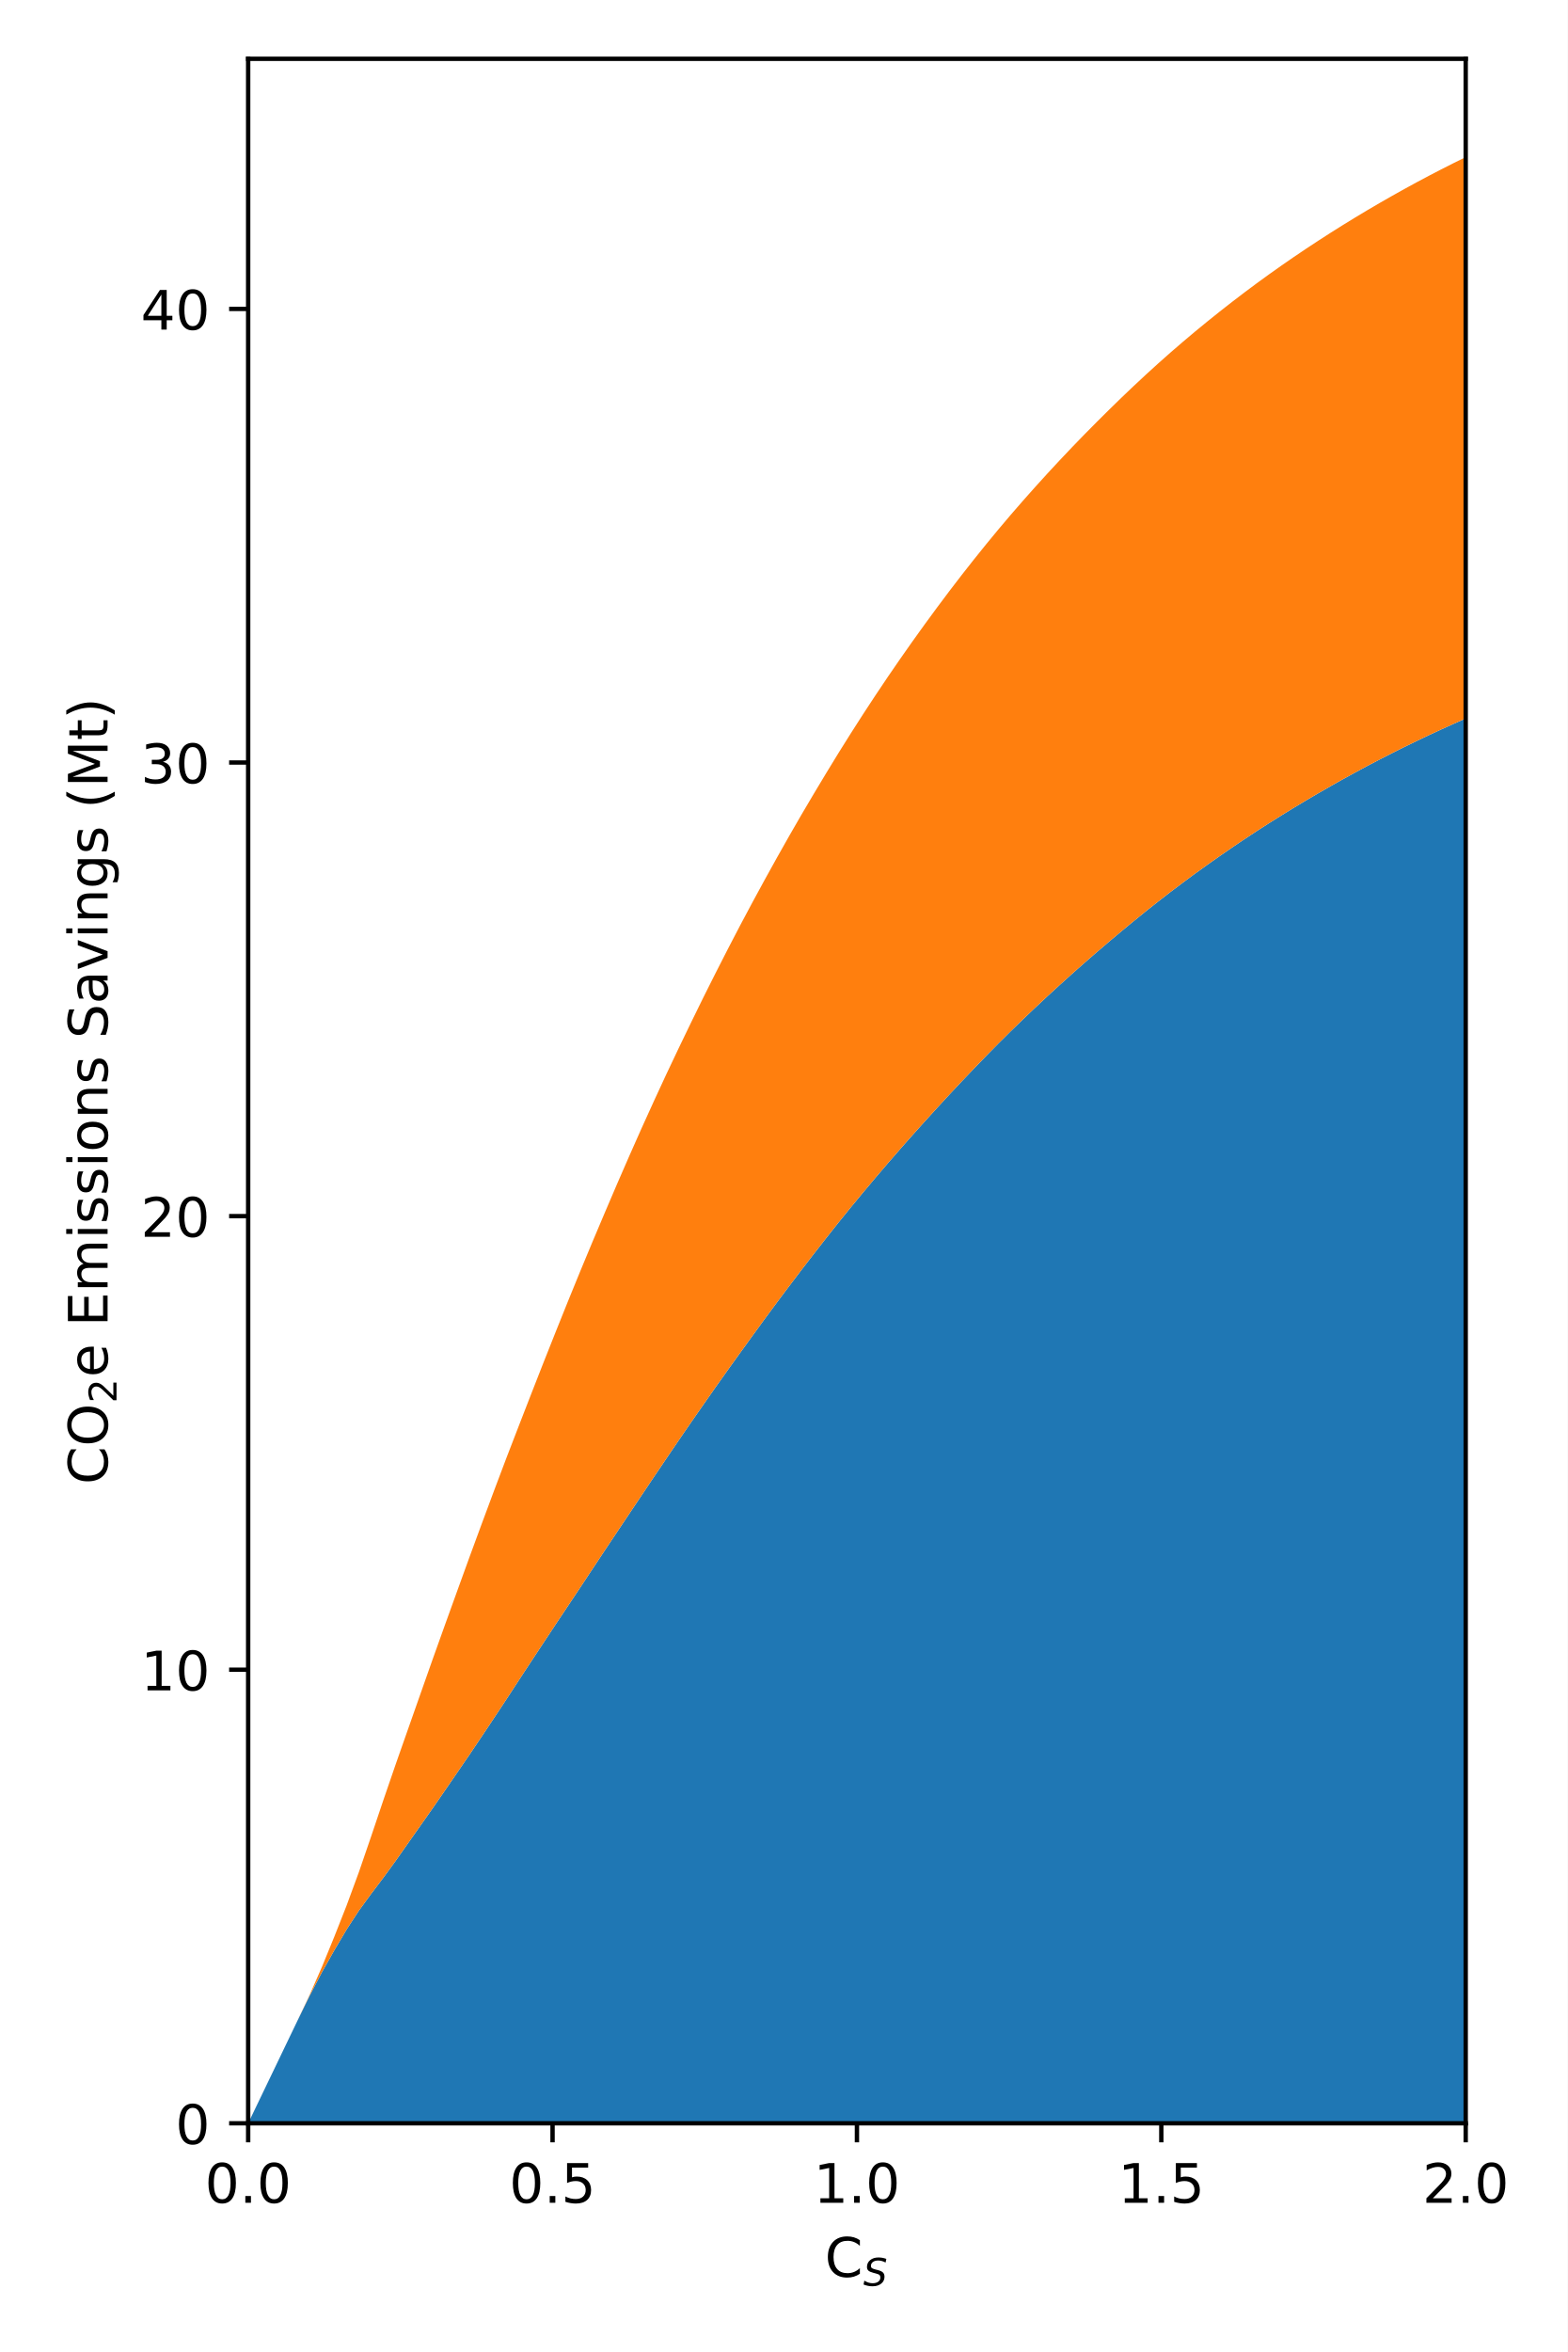
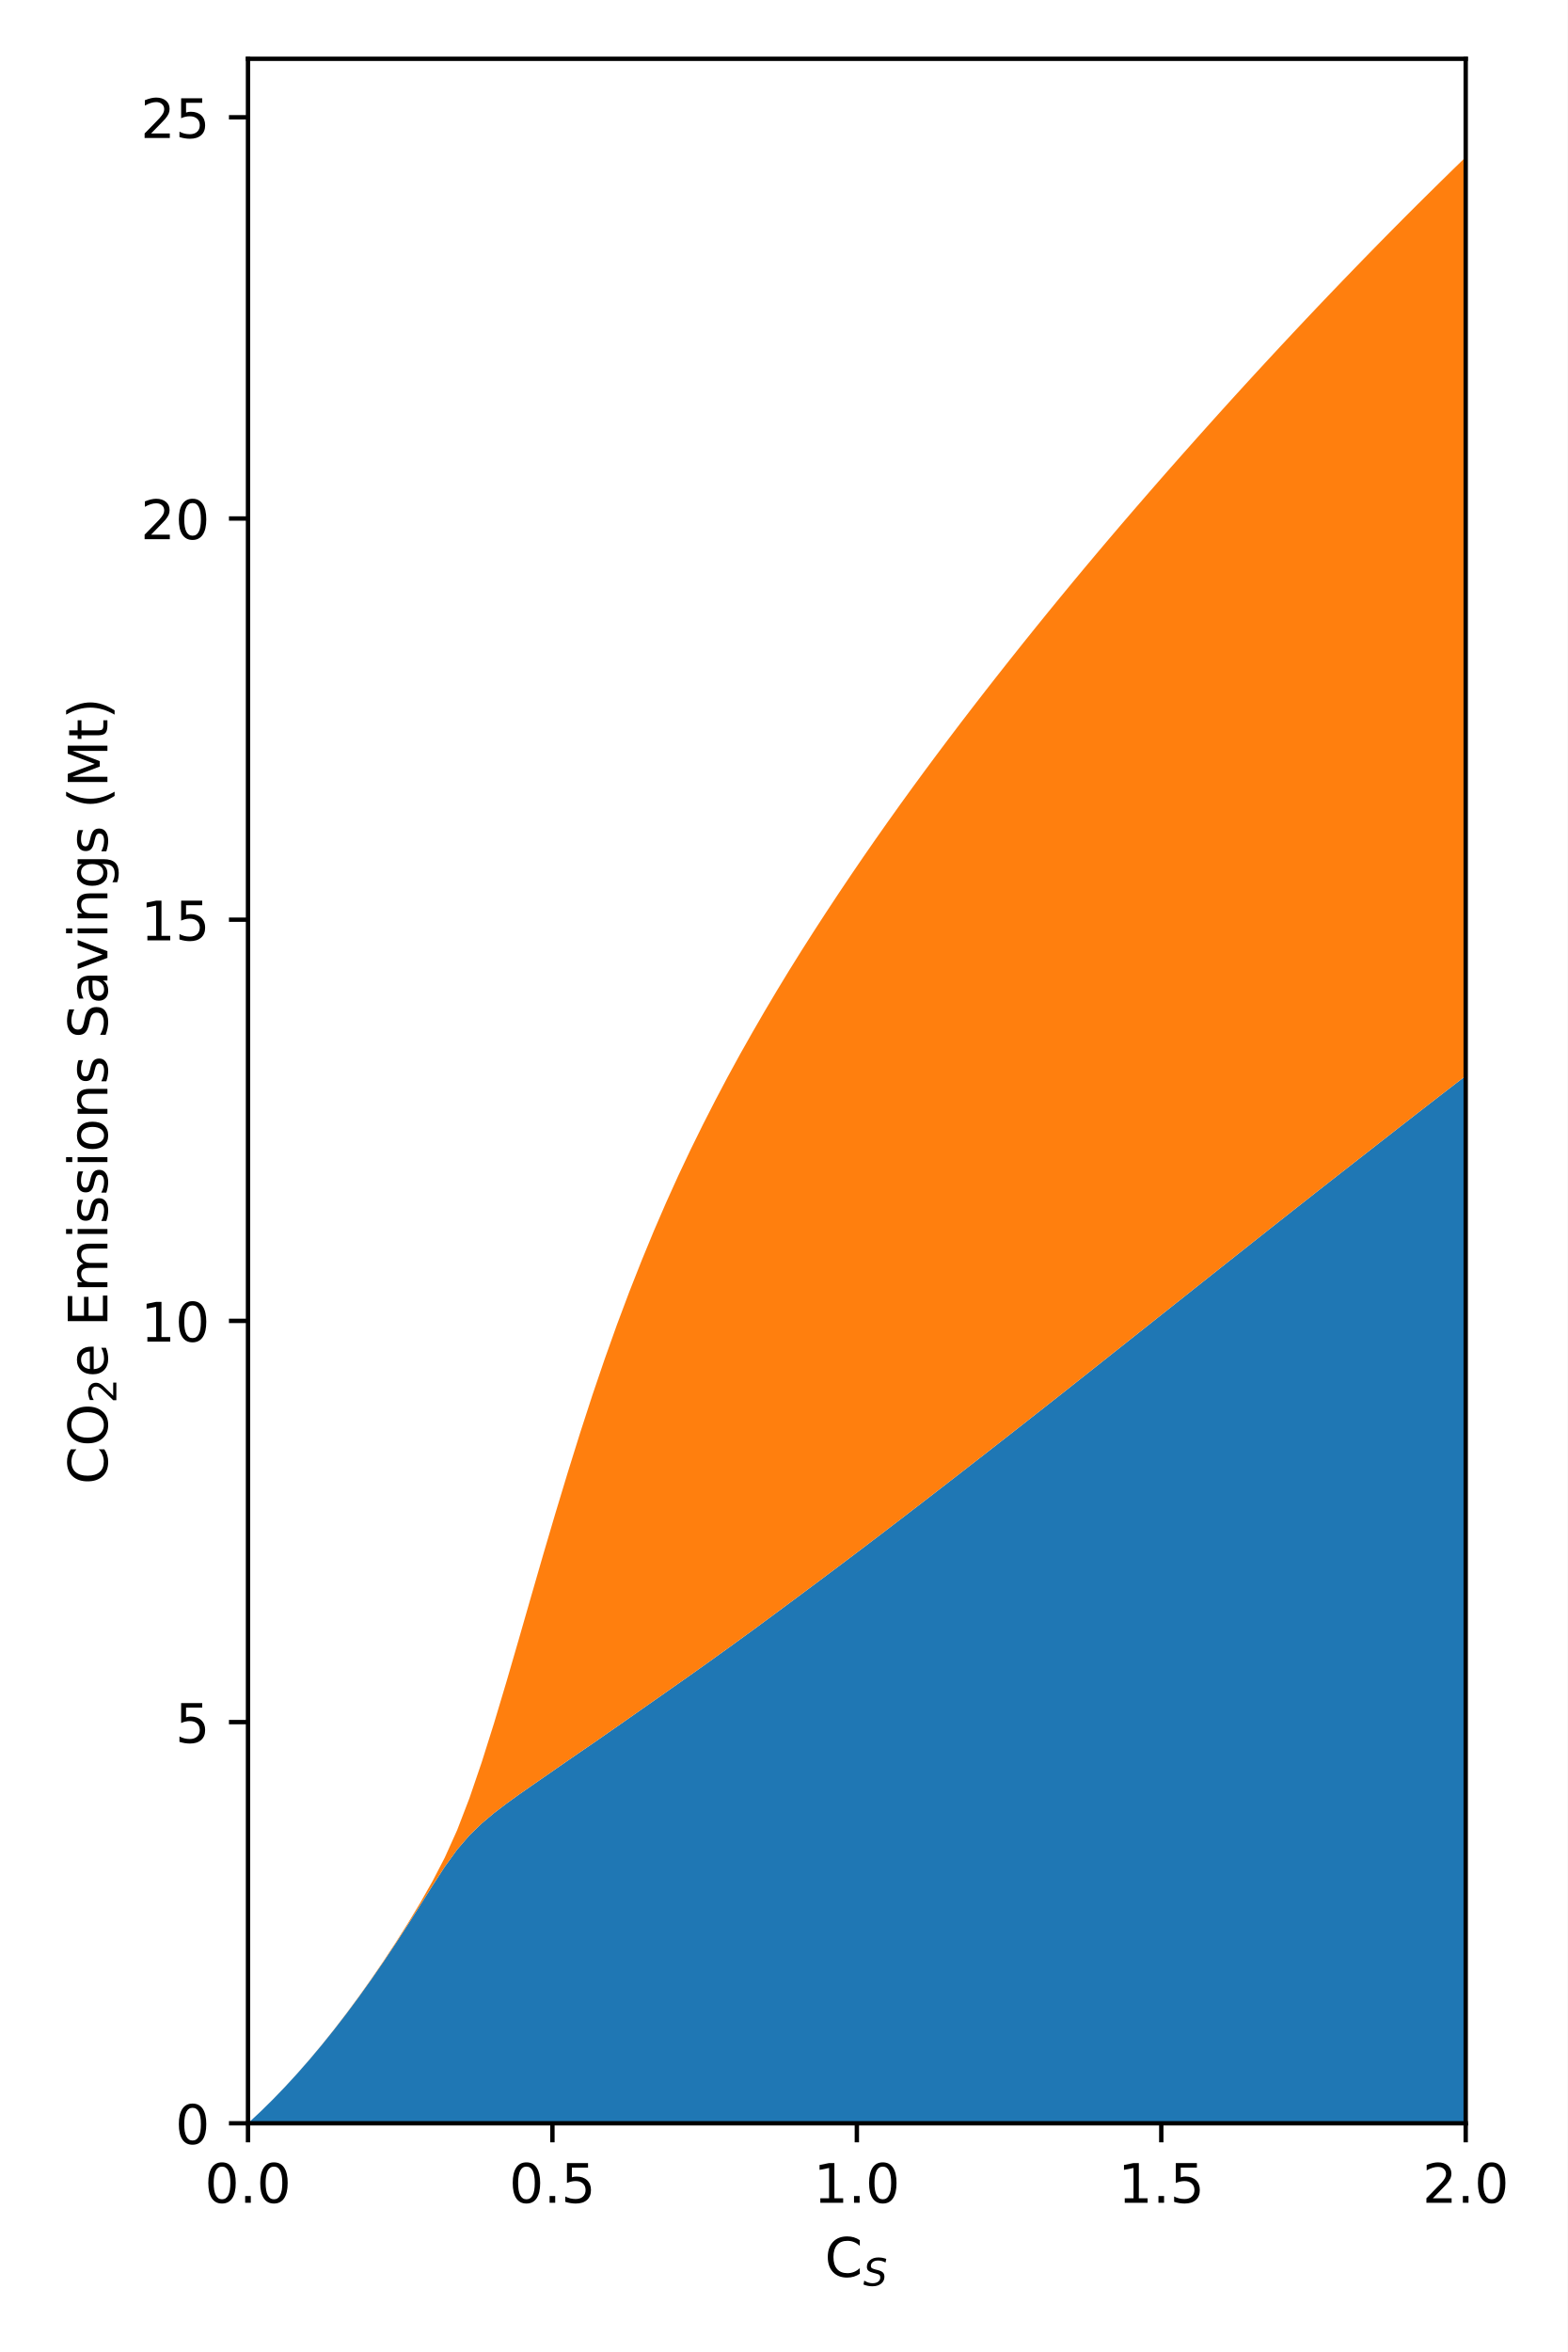
<svg xmlns="http://www.w3.org/2000/svg" xmlns:xlink="http://www.w3.org/1999/xlink" height="432pt" version="1.1" viewBox="0 0 288 432" width="288pt">
  <defs>
    <style type="text/css">*{stroke-linecap:butt;stroke-linejoin:round;}</style>
  </defs>
  <g id="figure_1">
    <g id="patch_1">
      <path d="M 0 432  L 288 432  L 288 0  L 0 0  z " style="fill:#ffffff;" />
    </g>
    <g id="axes_1">
      <g id="patch_2">
-         <path d="M 45.59 389.992  L 269.265 389.992  L 269.265 10.8  L 45.59 10.8  z " style="fill:#ffffff;" />
+         <path d="M 45.56 389.992  L 269.265 389.992  L 269.265 10.8  L 45.56 10.8  z " style="fill:#ffffff;" />
      </g>
      <g id="PolyCollection_1">
-         <path clip-path="url(#p2be93af39c)" d="M 45.59 389.992  L 45.59 389.992  L 47.849 389.992  L 50.109 389.992  L 52.368 389.992  L 54.627 389.992  L 56.887 389.992  L 59.146 389.992  L 61.405 389.992  L 63.665 389.992  L 65.924 389.992  L 68.183 389.992  L 70.443 389.992  L 72.702 389.992  L 74.961 389.992  L 77.221 389.992  L 79.48 389.992  L 81.739 389.992  L 83.999 389.992  L 86.258 389.992  L 88.518 389.992  L 90.777 389.992  L 93.036 389.992  L 95.296 389.992  L 97.555 389.992  L 99.814 389.992  L 102.074 389.992  L 104.333 389.992  L 106.592 389.992  L 108.852 389.992  L 111.111 389.992  L 113.37 389.992  L 115.63 389.992  L 117.889 389.992  L 120.148 389.992  L 122.408 389.992  L 124.667 389.992  L 126.926 389.992  L 129.186 389.992  L 131.445 389.992  L 133.704 389.992  L 135.964 389.992  L 138.223 389.992  L 140.482 389.992  L 142.742 389.992  L 145.001 389.992  L 147.26 389.992  L 149.52 389.992  L 151.779 389.992  L 154.038 389.992  L 156.298 389.992  L 158.557 389.992  L 160.817 389.992  L 163.076 389.992  L 165.335 389.992  L 167.595 389.992  L 169.854 389.992  L 172.113 389.992  L 174.373 389.992  L 176.632 389.992  L 178.891 389.992  L 181.151 389.992  L 183.41 389.992  L 185.669 389.992  L 187.929 389.992  L 190.188 389.992  L 192.447 389.992  L 194.707 389.992  L 196.966 389.992  L 199.225 389.992  L 201.485 389.992  L 203.744 389.992  L 206.003 389.992  L 208.263 389.992  L 210.522 389.992  L 212.781 389.992  L 215.041 389.992  L 217.3 389.992  L 219.559 389.992  L 221.819 389.992  L 224.078 389.992  L 226.337 389.992  L 228.597 389.992  L 230.856 389.992  L 233.116 389.992  L 235.375 389.992  L 237.634 389.992  L 239.894 389.992  L 242.153 389.992  L 244.412 389.992  L 246.672 389.992  L 248.931 389.992  L 251.19 389.992  L 253.45 389.992  L 255.709 389.992  L 257.968 389.992  L 260.228 389.992  L 262.487 389.992  L 264.746 389.992  L 267.006 389.992  L 269.265 389.992  L 269.265 131.962  L 269.265 131.962  L 267.006 132.962  L 264.746 133.987  L 262.487 135.035  L 260.228 136.111  L 257.968 137.213  L 255.709 138.344  L 253.45 139.501  L 251.19 140.685  L 248.931 141.9  L 246.672 143.142  L 244.412 144.414  L 242.153 145.714  L 239.894 147.042  L 237.634 148.398  L 235.375 149.79  L 233.116 151.209  L 230.856 152.662  L 228.597 154.152  L 226.337 155.677  L 224.078 157.235  L 221.819 158.826  L 219.559 160.452  L 217.3 162.119  L 215.041 163.826  L 212.781 165.574  L 210.522 167.364  L 208.263 169.194  L 206.003 171.06  L 203.744 172.96  L 201.485 174.889  L 199.225 176.852  L 196.966 178.852  L 194.707 180.888  L 192.447 182.962  L 190.188 185.074  L 187.929 187.226  L 185.669 189.421  L 183.41 191.666  L 181.151 193.958  L 178.891 196.298  L 176.632 198.673  L 174.373 201.084  L 172.113 203.534  L 169.854 206.018  L 167.595 208.538  L 165.335 211.093  L 163.076 213.694  L 160.817 216.337  L 158.557 219.025  L 156.298 221.759  L 154.038 224.551  L 151.779 227.4  L 149.52 230.291  L 147.26 233.223  L 145.001 236.198  L 142.742 239.21  L 140.482 242.265  L 138.223 245.364  L 135.964 248.491  L 133.704 251.634  L 131.445 254.815  L 129.186 258.042  L 126.926 261.292  L 124.667 264.58  L 122.408 267.909  L 120.148 271.25  L 117.889 274.624  L 115.63 277.999  L 113.37 281.378  L 111.111 284.759  L 108.852 288.173  L 106.592 291.586  L 104.333 294.98  L 102.074 298.367  L 99.814 301.784  L 97.555 305.205  L 95.296 308.644  L 93.036 312.113  L 90.777 315.525  L 88.518 318.913  L 86.258 322.275  L 83.999 325.573  L 81.739 328.866  L 79.48 332.137  L 77.221 335.343  L 74.961 338.55  L 72.702 341.766  L 70.443 344.864  L 68.183 347.848  L 65.924 350.943  L 63.665 354.414  L 61.405 358.23  L 59.146 362.235  L 56.887 366.544  L 54.627 371.188  L 52.368 375.888  L 50.109 380.589  L 47.849 385.291  L 45.59 389.992  z " style="fill:#1f77b4;" />
+         <path clip-path="url(#p7a8ca165d9)" d="M 45.56 389.992  L 45.56 389.992  L 47.82 389.992  L 50.079 389.992  L 52.339 389.992  L 54.599 389.992  L 56.858 389.992  L 59.118 389.992  L 61.378 389.992  L 63.637 389.992  L 65.897 389.992  L 68.156 389.992  L 70.416 389.992  L 72.676 389.992  L 74.935 389.992  L 77.195 389.992  L 79.455 389.992  L 81.714 389.992  L 83.974 389.992  L 86.234 389.992  L 88.493 389.992  L 90.753 389.992  L 93.013 389.992  L 95.272 389.992  L 97.532 389.992  L 99.792 389.992  L 102.051 389.992  L 104.311 389.992  L 106.57 389.992  L 108.83 389.992  L 111.09 389.992  L 113.349 389.992  L 115.609 389.992  L 117.869 389.992  L 120.128 389.992  L 122.388 389.992  L 124.648 389.992  L 126.907 389.992  L 129.167 389.992  L 131.427 389.992  L 133.686 389.992  L 135.946 389.992  L 138.206 389.992  L 140.465 389.992  L 142.725 389.992  L 144.984 389.992  L 147.244 389.992  L 149.504 389.992  L 151.763 389.992  L 154.023 389.992  L 156.283 389.992  L 158.542 389.992  L 160.802 389.992  L 163.062 389.992  L 165.321 389.992  L 167.581 389.992  L 169.841 389.992  L 172.1 389.992  L 174.36 389.992  L 176.619 389.992  L 178.879 389.992  L 181.139 389.992  L 183.398 389.992  L 185.658 389.992  L 187.918 389.992  L 190.177 389.992  L 192.437 389.992  L 194.697 389.992  L 196.956 389.992  L 199.216 389.992  L 201.476 389.992  L 203.735 389.992  L 205.995 389.992  L 208.255 389.992  L 210.514 389.992  L 212.774 389.992  L 215.033 389.992  L 217.293 389.992  L 219.553 389.992  L 221.812 389.992  L 224.072 389.992  L 226.332 389.992  L 228.591 389.992  L 230.851 389.992  L 233.111 389.992  L 235.37 389.992  L 237.63 389.992  L 239.89 389.992  L 242.149 389.992  L 244.409 389.992  L 246.669 389.992  L 248.928 389.992  L 251.188 389.992  L 253.447 389.992  L 255.707 389.992  L 257.967 389.992  L 260.226 389.992  L 262.486 389.992  L 264.746 389.992  L 267.005 389.992  L 269.265 389.992  L 269.265 197.61  L 269.265 197.61  L 267.005 199.348  L 264.746 201.091  L 262.486 202.843  L 260.226 204.596  L 257.967 206.355  L 255.707 208.116  L 253.447 209.88  L 251.188 211.646  L 248.928 213.412  L 246.669 215.177  L 244.409 216.945  L 242.149 218.714  L 239.89 220.49  L 237.63 222.268  L 235.37 224.051  L 233.111 225.835  L 230.851 227.624  L 228.591 229.413  L 226.332 231.203  L 224.072 232.994  L 221.812 234.785  L 219.553 236.576  L 217.293 238.37  L 215.033 240.162  L 212.774 241.955  L 210.514 243.747  L 208.255 245.538  L 205.995 247.329  L 203.735 249.121  L 201.476 250.912  L 199.216 252.701  L 196.956 254.491  L 194.697 256.277  L 192.437 258.057  L 190.177 259.833  L 187.918 261.606  L 185.658 263.376  L 183.398 265.142  L 181.139 266.905  L 178.879 268.665  L 176.619 270.421  L 174.36 272.172  L 172.1 273.921  L 169.841 275.665  L 167.581 277.405  L 165.321 279.139  L 163.062 280.868  L 160.802 282.593  L 158.542 284.31  L 156.283 286.018  L 154.023 287.72  L 151.763 289.414  L 149.504 291.105  L 147.244 292.791  L 144.984 294.472  L 142.725 296.147  L 140.465 297.817  L 138.206 299.48  L 135.946 301.127  L 133.686 302.765  L 131.427 304.39  L 129.167 306.007  L 126.907 307.612  L 124.648 309.205  L 122.388 310.79  L 120.128 312.378  L 117.869 313.957  L 115.609 315.544  L 113.349 317.127  L 111.09 318.7  L 108.83 320.272  L 106.57 321.819  L 104.311 323.374  L 102.051 324.942  L 99.792 326.511  L 97.532 328.075  L 95.272 329.658  L 93.013 331.291  L 90.753 333.015  L 88.493 334.914  L 86.234 337.106  L 83.974 339.726  L 81.714 342.856  L 79.455 346.339  L 77.195 349.924  L 74.935 353.486  L 72.676 356.975  L 70.416 360.362  L 68.156 363.64  L 65.897 366.804  L 63.637 369.85  L 61.378 372.78  L 59.118 375.592  L 56.858 378.287  L 54.599 380.864  L 52.339 383.323  L 50.079 385.664  L 47.82 387.887  L 45.56 389.992  z " style="fill:#1f77b4;" />
      </g>
      <g id="PolyCollection_2">
-         <path clip-path="url(#p2be93af39c)" d="M 45.59 389.992  L 45.59 389.992  L 47.849 385.291  L 50.109 380.589  L 52.368 375.888  L 54.627 371.188  L 56.887 366.544  L 59.146 362.235  L 61.405 358.23  L 63.665 354.414  L 65.924 350.943  L 68.183 347.848  L 70.443 344.864  L 72.702 341.766  L 74.961 338.55  L 77.221 335.343  L 79.48 332.137  L 81.739 328.866  L 83.999 325.573  L 86.258 322.275  L 88.518 318.913  L 90.777 315.525  L 93.036 312.113  L 95.296 308.644  L 97.555 305.205  L 99.814 301.784  L 102.074 298.367  L 104.333 294.98  L 106.592 291.586  L 108.852 288.173  L 111.111 284.759  L 113.37 281.378  L 115.63 277.999  L 117.889 274.624  L 120.148 271.25  L 122.408 267.909  L 124.667 264.58  L 126.926 261.292  L 129.186 258.042  L 131.445 254.815  L 133.704 251.634  L 135.964 248.491  L 138.223 245.364  L 140.482 242.265  L 142.742 239.21  L 145.001 236.198  L 147.26 233.223  L 149.52 230.291  L 151.779 227.4  L 154.038 224.551  L 156.298 221.759  L 158.557 219.025  L 160.817 216.337  L 163.076 213.694  L 165.335 211.093  L 167.595 208.538  L 169.854 206.018  L 172.113 203.534  L 174.373 201.084  L 176.632 198.673  L 178.891 196.298  L 181.151 193.958  L 183.41 191.666  L 185.669 189.421  L 187.929 187.226  L 190.188 185.074  L 192.447 182.962  L 194.707 180.888  L 196.966 178.852  L 199.225 176.852  L 201.485 174.889  L 203.744 172.96  L 206.003 171.06  L 208.263 169.194  L 210.522 167.364  L 212.781 165.574  L 215.041 163.826  L 217.3 162.119  L 219.559 160.452  L 221.819 158.826  L 224.078 157.235  L 226.337 155.677  L 228.597 154.152  L 230.856 152.662  L 233.116 151.209  L 235.375 149.79  L 237.634 148.398  L 239.894 147.042  L 242.153 145.714  L 244.412 144.414  L 246.672 143.142  L 248.931 141.9  L 251.19 140.685  L 253.45 139.501  L 255.709 138.344  L 257.968 137.213  L 260.228 136.111  L 262.487 135.035  L 264.746 133.987  L 267.006 132.962  L 269.265 131.962  L 269.265 28.857  L 269.265 28.857  L 267.006 29.975  L 264.746 31.12  L 262.487 32.294  L 260.228 33.497  L 257.968 34.73  L 255.709 35.995  L 253.45 37.287  L 251.19 38.61  L 248.931 39.967  L 246.672 41.354  L 244.412 42.775  L 242.153 44.23  L 239.894 45.718  L 237.634 47.24  L 235.375 48.804  L 233.116 50.404  L 230.856 52.045  L 228.597 53.73  L 226.337 55.456  L 224.078 57.224  L 221.819 59.034  L 219.559 60.889  L 217.3 62.792  L 215.041 64.742  L 212.781 66.746  L 210.522 68.799  L 208.263 70.904  L 206.003 73.059  L 203.744 75.263  L 201.485 77.505  L 199.225 79.79  L 196.966 82.123  L 194.707 84.507  L 192.447 86.943  L 190.188 89.431  L 187.929 91.973  L 185.669 94.574  L 183.41 97.244  L 181.151 99.984  L 178.891 102.794  L 176.632 105.668  L 174.373 108.612  L 172.113 111.629  L 169.854 114.708  L 167.595 117.855  L 165.335 121.074  L 163.076 124.362  L 160.817 127.73  L 158.557 131.176  L 156.298 134.703  L 154.038 138.309  L 151.779 142.003  L 149.52 145.767  L 147.26 149.595  L 145.001 153.512  L 142.742 157.512  L 140.482 161.592  L 138.223 165.748  L 135.964 169.987  L 133.704 174.329  L 131.445 178.756  L 129.186 183.259  L 126.926 187.869  L 124.667 192.551  L 122.408 197.316  L 120.148 202.2  L 117.889 207.176  L 115.63 212.263  L 113.37 217.447  L 111.111 222.73  L 108.852 228.07  L 106.592 233.502  L 104.333 239.032  L 102.074 244.654  L 99.814 250.344  L 97.555 256.112  L 95.296 261.926  L 93.036 267.777  L 90.777 273.759  L 88.518 279.829  L 86.258 285.969  L 83.999 292.202  L 81.739 298.46  L 79.48 304.77  L 77.221 311.175  L 74.961 317.593  L 72.702 324.021  L 70.443 330.592  L 68.183 337.298  L 65.924 343.874  L 63.665 350.011  L 61.405 355.745  L 59.146 361.259  L 56.887 366.417  L 54.627 371.186  L 52.368 375.888  L 50.109 380.589  L 47.849 385.291  L 45.59 389.992  z " style="fill:#ff7f0e;" />
+         <path clip-path="url(#p7a8ca165d9)" d="M 45.56 389.992  L 45.56 389.992  L 47.82 387.887  L 50.079 385.664  L 52.339 383.323  L 54.599 380.864  L 56.858 378.287  L 59.118 375.592  L 61.378 372.78  L 63.637 369.85  L 65.897 366.804  L 68.156 363.64  L 70.416 360.362  L 72.676 356.975  L 74.935 353.486  L 77.195 349.924  L 79.455 346.339  L 81.714 342.856  L 83.974 339.726  L 86.234 337.106  L 88.493 334.914  L 90.753 333.015  L 93.013 331.291  L 95.272 329.658  L 97.532 328.075  L 99.792 326.511  L 102.051 324.942  L 104.311 323.374  L 106.57 321.819  L 108.83 320.272  L 111.09 318.7  L 113.349 317.127  L 115.609 315.544  L 117.869 313.957  L 120.128 312.378  L 122.388 310.79  L 124.648 309.205  L 126.907 307.612  L 129.167 306.007  L 131.427 304.39  L 133.686 302.765  L 135.946 301.127  L 138.206 299.48  L 140.465 297.817  L 142.725 296.147  L 144.984 294.472  L 147.244 292.791  L 149.504 291.105  L 151.763 289.414  L 154.023 287.72  L 156.283 286.018  L 158.542 284.31  L 160.802 282.593  L 163.062 280.868  L 165.321 279.139  L 167.581 277.405  L 169.841 275.665  L 172.1 273.921  L 174.36 272.172  L 176.619 270.421  L 178.879 268.665  L 181.139 266.905  L 183.398 265.142  L 185.658 263.376  L 187.918 261.606  L 190.177 259.833  L 192.437 258.057  L 194.697 256.277  L 196.956 254.491  L 199.216 252.701  L 201.476 250.912  L 203.735 249.121  L 205.995 247.329  L 208.255 245.538  L 210.514 243.747  L 212.774 241.955  L 215.033 240.162  L 217.293 238.37  L 219.553 236.576  L 221.812 234.785  L 224.072 232.994  L 226.332 231.203  L 228.591 229.413  L 230.851 227.624  L 233.111 225.835  L 235.37 224.051  L 237.63 222.268  L 239.89 220.49  L 242.149 218.714  L 244.409 216.945  L 246.669 215.177  L 248.928 213.412  L 251.188 211.646  L 253.447 209.88  L 255.707 208.116  L 257.967 206.355  L 260.226 204.596  L 262.486 202.843  L 264.746 201.091  L 267.005 199.348  L 269.265 197.61  L 269.265 28.857  L 269.265 28.857  L 267.005 31.055  L 264.746 33.268  L 262.486 35.496  L 260.226 37.736  L 257.967 39.995  L 255.707 42.272  L 253.447 44.564  L 251.188 46.874  L 248.928 49.199  L 246.669 51.538  L 244.409 53.892  L 242.149 56.26  L 239.89 58.646  L 237.63 61.047  L 235.37 63.465  L 233.111 65.898  L 230.851 68.346  L 228.591 70.808  L 226.332 73.287  L 224.072 75.782  L 221.812 78.295  L 219.553 80.824  L 217.293 83.365  L 215.033 85.923  L 212.774 88.498  L 210.514 91.093  L 208.255 93.701  L 205.995 96.33  L 203.735 98.98  L 201.476 101.651  L 199.216 104.346  L 196.956 107.063  L 194.697 109.804  L 192.437 112.57  L 190.177 115.357  L 187.918 118.167  L 185.658 121.002  L 183.398 123.863  L 181.139 126.749  L 178.879 129.662  L 176.619 132.604  L 174.36 135.581  L 172.1 138.589  L 169.841 141.633  L 167.581 144.713  L 165.321 147.837  L 163.062 151.006  L 160.802 154.218  L 158.542 157.478  L 156.283 160.791  L 154.023 164.156  L 151.763 167.579  L 149.504 171.06  L 147.244 174.606  L 144.984 178.229  L 142.725 181.943  L 140.465 185.748  L 138.206 189.655  L 135.946 193.655  L 133.686 197.793  L 131.427 202.07  L 129.167 206.492  L 126.907 211.077  L 124.648 215.849  L 122.388 220.84  L 120.128 226.067  L 117.869 231.544  L 115.609 237.27  L 113.349 243.284  L 111.09 249.611  L 108.83 256.241  L 106.57 263.198  L 104.311 270.427  L 102.051 277.885  L 99.792 285.537  L 97.532 293.355  L 95.272 301.211  L 93.013 308.984  L 90.753 316.524  L 88.493 323.685  L 86.234 330.293  L 83.974 336.162  L 81.714 341.182  L 79.455 345.532  L 77.195 349.506  L 74.935 353.25  L 72.676 356.823  L 70.416 360.257  L 68.156 363.562  L 65.897 366.745  L 63.637 369.806  L 61.378 372.747  L 59.118 375.569  L 56.858 378.271  L 54.599 380.854  L 52.339 383.317  L 50.079 385.661  L 47.82 387.886  L 45.56 389.992  z " style="fill:#ff7f0e;" />
      </g>
      <g id="matplotlib.axis_1">
        <g id="xtick_1">
          <g id="line2d_1">
            <defs>
-               <path d="M 0 0  L 0 3.5  " id="m49a740c8c8" style="stroke:#000000;stroke-width:0.8;" />
-             </defs>
-             <g>
-               <use style="stroke:#000000;stroke-width:0.8;" x="45.59" xlink:href="#m49a740c8c8" y="389.992" />
+               <path d="M 0 0  L 0 3.5  " id="ma3bd5649b6" style="stroke:#000000;stroke-width:0.8;" />
+             </defs>
+             <g>
+               <use style="stroke:#000000;stroke-width:0.8;" x="45.56" xlink:href="#ma3bd5649b6" y="389.992" />
            </g>
          </g>
          <g id="text_1">
-             <g transform="translate(37.63844 404.5904)scale(0.1 -0.1)">
+             <g transform="translate(37.60844 404.5904)scale(0.1 -0.1)">
              <defs>
                <path d="M 2034 4250  Q 1547 4250 1301 3770  Q 1056 3291 1056 2328  Q 1056 1369 1301 889  Q 1547 409 2034 409  Q 2525 409 2770 889  Q 3016 1369 3016 2328  Q 3016 3291 2770 3770  Q 2525 4250 2034 4250  z M 2034 4750  Q 2819 4750 3233 4129  Q 3647 3509 3647 2328  Q 3647 1150 3233 529  Q 2819 -91 2034 -91  Q 1250 -91 836 529  Q 422 1150 422 2328  Q 422 3509 836 4129  Q 1250 4750 2034 4750  z " id="DejaVuSans-30" transform="scale(0.015625)" />
                <path d="M 684 794  L 1344 794  L 1344 0  L 684 0  L 684 794  z " id="DejaVuSans-2e" transform="scale(0.015625)" />
              </defs>
              <use xlink:href="#DejaVuSans-30" />
              <use x="63.623" xlink:href="#DejaVuSans-2e" />
              <use x="95.41" xlink:href="#DejaVuSans-30" />
            </g>
          </g>
        </g>
        <g id="xtick_2">
          <g id="line2d_2">
            <g>
-               <use style="stroke:#000000;stroke-width:0.8;" x="101.509" xlink:href="#m49a740c8c8" y="389.992" />
+               <use style="stroke:#000000;stroke-width:0.8;" x="101.486" xlink:href="#ma3bd5649b6" y="389.992" />
            </g>
          </g>
          <g id="text_2">
-             <g transform="translate(93.55719 404.5904)scale(0.1 -0.1)">
+             <g transform="translate(93.53469 404.5904)scale(0.1 -0.1)">
              <defs>
                <path d="M 691 4666  L 3169 4666  L 3169 4134  L 1269 4134  L 1269 2991  Q 1406 3038 1543 3061  Q 1681 3084 1819 3084  Q 2600 3084 3056 2656  Q 3513 2228 3513 1497  Q 3513 744 3044 326  Q 2575 -91 1722 -91  Q 1428 -91 1123 -41  Q 819 9 494 109  L 494 744  Q 775 591 1075 516  Q 1375 441 1709 441  Q 2250 441 2565 725  Q 2881 1009 2881 1497  Q 2881 1984 2565 2268  Q 2250 2553 1709 2553  Q 1456 2553 1204 2497  Q 953 2441 691 2322  L 691 4666  z " id="DejaVuSans-35" transform="scale(0.015625)" />
              </defs>
              <use xlink:href="#DejaVuSans-30" />
              <use x="63.623" xlink:href="#DejaVuSans-2e" />
              <use x="95.41" xlink:href="#DejaVuSans-35" />
            </g>
          </g>
        </g>
        <g id="xtick_3">
          <g id="line2d_3">
            <g>
-               <use style="stroke:#000000;stroke-width:0.8;" x="157.428" xlink:href="#m49a740c8c8" y="389.992" />
+               <use style="stroke:#000000;stroke-width:0.8;" x="157.412" xlink:href="#ma3bd5649b6" y="389.992" />
            </g>
          </g>
          <g id="text_3">
-             <g transform="translate(149.4759 404.5904)scale(0.1 -0.1)">
+             <g transform="translate(149.4609 404.5904)scale(0.1 -0.1)">
              <defs>
                <path d="M 794 531  L 1825 531  L 1825 4091  L 703 3866  L 703 4441  L 1819 4666  L 2450 4666  L 2450 531  L 3481 531  L 3481 0  L 794 0  L 794 531  z " id="DejaVuSans-31" transform="scale(0.015625)" />
              </defs>
              <use xlink:href="#DejaVuSans-31" />
              <use x="63.623" xlink:href="#DejaVuSans-2e" />
              <use x="95.41" xlink:href="#DejaVuSans-30" />
            </g>
          </g>
        </g>
        <g id="xtick_4">
          <g id="line2d_4">
            <g>
-               <use style="stroke:#000000;stroke-width:0.8;" x="213.346" xlink:href="#m49a740c8c8" y="389.992" />
+               <use style="stroke:#000000;stroke-width:0.8;" x="213.339" xlink:href="#ma3bd5649b6" y="389.992" />
            </g>
          </g>
          <g id="text_4">
-             <g transform="translate(205.3947 404.5904)scale(0.1 -0.1)">
+             <g transform="translate(205.3872 404.5904)scale(0.1 -0.1)">
              <use xlink:href="#DejaVuSans-31" />
              <use x="63.623" xlink:href="#DejaVuSans-2e" />
              <use x="95.41" xlink:href="#DejaVuSans-35" />
            </g>
          </g>
        </g>
        <g id="xtick_5">
          <g id="line2d_5">
            <g>
-               <use style="stroke:#000000;stroke-width:0.8;" x="269.265" xlink:href="#m49a740c8c8" y="389.992" />
+               <use style="stroke:#000000;stroke-width:0.8;" x="269.265" xlink:href="#ma3bd5649b6" y="389.992" />
            </g>
          </g>
          <g id="text_5">
            <g transform="translate(261.3134 404.5904)scale(0.1 -0.1)">
              <defs>
                <path d="M 1228 531  L 3431 531  L 3431 0  L 469 0  L 469 531  Q 828 903 1448 1529  Q 2069 2156 2228 2338  Q 2531 2678 2651 2914  Q 2772 3150 2772 3378  Q 2772 3750 2511 3984  Q 2250 4219 1831 4219  Q 1534 4219 1204 4116  Q 875 4013 500 3803  L 500 4441  Q 881 4594 1212 4672  Q 1544 4750 1819 4750  Q 2544 4750 2975 4387  Q 3406 4025 3406 3419  Q 3406 3131 3298 2873  Q 3191 2616 2906 2266  Q 2828 2175 2409 1742  Q 1991 1309 1228 531  z " id="DejaVuSans-32" transform="scale(0.015625)" />
              </defs>
              <use xlink:href="#DejaVuSans-32" />
              <use x="63.623" xlink:href="#DejaVuSans-2e" />
              <use x="95.41" xlink:href="#DejaVuSans-30" />
            </g>
          </g>
        </g>
        <g id="text_6">
-           <g transform="translate(151.5275 418.2686)scale(0.1 -0.1)">
+           <g transform="translate(151.5125 418.2686)scale(0.1 -0.1)">
            <defs>
              <path d="M 4122 4306  L 4122 3641  Q 3803 3938 3442 4084  Q 3081 4231 2675 4231  Q 1875 4231 1450 3742  Q 1025 3253 1025 2328  Q 1025 1406 1450 917  Q 1875 428 2675 428  Q 3081 428 3442 575  Q 3803 722 4122 1019  L 4122 359  Q 3791 134 3420 21  Q 3050 -91 2638 -91  Q 1578 -91 968 557  Q 359 1206 359 2328  Q 359 3453 968 4101  Q 1578 4750 2638 4750  Q 3056 4750 3426 4639  Q 3797 4528 4122 4306  z " id="DejaVuSans-43" transform="scale(0.015625)" />
              <path d="M 3859 4513  L 3738 3897  Q 3422 4066 3111 4152  Q 2800 4238 2509 4238  Q 1944 4238 1609 3991  Q 1275 3744 1275 3334  Q 1275 3109 1398 2989  Q 1522 2869 2034 2731  L 2413 2638  Q 3053 2472 3303 2217  Q 3553 1963 3553 1503  Q 3553 797 2998 353  Q 2444 -91 1538 -91  Q 1166 -91 791 -17  Q 416 56 38 206  L 166 856  Q 513 641 861 531  Q 1209 422 1556 422  Q 2147 422 2503 684  Q 2859 947 2859 1369  Q 2859 1650 2717 1795  Q 2575 1941 2106 2059  L 1728 2156  Q 1081 2325 845 2545  Q 609 2766 609 3163  Q 609 3859 1145 4304  Q 1681 4750 2541 4750  Q 2875 4750 3203 4690  Q 3531 4631 3859 4513  z " id="DejaVuSans-Oblique-53" transform="scale(0.015625)" />
            </defs>
            <use transform="translate(0 0.78125)" xlink:href="#DejaVuSans-43" />
            <use transform="translate(70.78125 -15.625)scale(0.7)" xlink:href="#DejaVuSans-Oblique-53" />
          </g>
        </g>
      </g>
      <g id="matplotlib.axis_2">
        <g id="ytick_1">
          <g id="line2d_6">
            <defs>
-               <path d="M 0 0  L -3.5 0  " id="m9ba96d6abe" style="stroke:#000000;stroke-width:0.8;" />
-             </defs>
-             <g>
-               <use style="stroke:#000000;stroke-width:0.8;" x="45.59" xlink:href="#m9ba96d6abe" y="389.992" />
+               <path d="M 0 0  L -3.5 0  " id="mc6b8cb0804" style="stroke:#000000;stroke-width:0.8;" />
+             </defs>
+             <g>
+               <use style="stroke:#000000;stroke-width:0.8;" x="45.56" xlink:href="#mc6b8cb0804" y="389.992" />
            </g>
          </g>
          <g id="text_7">
-             <g transform="translate(32.2275 393.7912)scale(0.1 -0.1)">
+             <g transform="translate(32.1975 393.7912)scale(0.1 -0.1)">
              <use xlink:href="#DejaVuSans-30" />
            </g>
          </g>
        </g>
        <g id="ytick_2">
          <g id="line2d_7">
            <g>
-               <use style="stroke:#000000;stroke-width:0.8;" x="45.59" xlink:href="#m9ba96d6abe" y="306.68" />
+               <use style="stroke:#000000;stroke-width:0.8;" x="45.56" xlink:href="#mc6b8cb0804" y="316.302" />
            </g>
          </g>
          <g id="text_8">
-             <g transform="translate(25.865 310.4789)scale(0.1 -0.1)">
-               <use xlink:href="#DejaVuSans-31" />
-               <use x="63.623" xlink:href="#DejaVuSans-30" />
+             <g transform="translate(32.1975 320.1014)scale(0.1 -0.1)">
+               <use xlink:href="#DejaVuSans-35" />
            </g>
          </g>
        </g>
        <g id="ytick_3">
          <g id="line2d_8">
            <g>
-               <use style="stroke:#000000;stroke-width:0.8;" x="45.59" xlink:href="#m9ba96d6abe" y="223.367" />
+               <use style="stroke:#000000;stroke-width:0.8;" x="45.56" xlink:href="#mc6b8cb0804" y="242.612" />
            </g>
          </g>
          <g id="text_9">
-             <g transform="translate(25.865 227.1666)scale(0.1 -0.1)">
+             <g transform="translate(25.835 246.4117)scale(0.1 -0.1)">
+               <use xlink:href="#DejaVuSans-31" />
+               <use x="63.623" xlink:href="#DejaVuSans-30" />
+             </g>
+           </g>
+         </g>
+         <g id="ytick_4">
+           <g id="line2d_9">
+             <g>
+               <use style="stroke:#000000;stroke-width:0.8;" x="45.56" xlink:href="#mc6b8cb0804" y="168.923" />
+             </g>
+           </g>
+           <g id="text_10">
+             <g transform="translate(25.835 172.7219)scale(0.1 -0.1)">
+               <use xlink:href="#DejaVuSans-31" />
+               <use x="63.623" xlink:href="#DejaVuSans-35" />
+             </g>
+           </g>
+         </g>
+         <g id="ytick_5">
+           <g id="line2d_10">
+             <g>
+               <use style="stroke:#000000;stroke-width:0.8;" x="45.56" xlink:href="#mc6b8cb0804" y="95.233" />
+             </g>
+           </g>
+           <g id="text_11">
+             <g transform="translate(25.835 99.03215)scale(0.1 -0.1)">
              <use xlink:href="#DejaVuSans-32" />
              <use x="63.623" xlink:href="#DejaVuSans-30" />
            </g>
          </g>
        </g>
-         <g id="ytick_4">
-           <g id="line2d_9">
-             <g>
-               <use style="stroke:#000000;stroke-width:0.8;" x="45.59" xlink:href="#m9ba96d6abe" y="140.055" />
-             </g>
-           </g>
-           <g id="text_10">
-             <g transform="translate(25.865 143.8543)scale(0.1 -0.1)">
-               <defs>
-                 <path d="M 2597 2516  Q 3050 2419 3304 2112  Q 3559 1806 3559 1356  Q 3559 666 3084 287  Q 2609 -91 1734 -91  Q 1441 -91 1130 -33  Q 819 25 488 141  L 488 750  Q 750 597 1062 519  Q 1375 441 1716 441  Q 2309 441 2620 675  Q 2931 909 2931 1356  Q 2931 1769 2642 2001  Q 2353 2234 1838 2234  L 1294 2234  L 1294 2753  L 1863 2753  Q 2328 2753 2575 2939  Q 2822 3125 2822 3475  Q 2822 3834 2567 4026  Q 2313 4219 1838 4219  Q 1578 4219 1281 4162  Q 984 4106 628 3988  L 628 4550  Q 988 4650 1302 4700  Q 1616 4750 1894 4750  Q 2613 4750 3031 4423  Q 3450 4097 3450 3541  Q 3450 3153 3228 2886  Q 3006 2619 2597 2516  z " id="DejaVuSans-33" transform="scale(0.015625)" />
-               </defs>
-               <use xlink:href="#DejaVuSans-33" />
-               <use x="63.623" xlink:href="#DejaVuSans-30" />
-             </g>
-           </g>
-         </g>
-         <g id="ytick_5">
-           <g id="line2d_10">
-             <g>
-               <use style="stroke:#000000;stroke-width:0.8;" x="45.59" xlink:href="#m9ba96d6abe" y="56.743" />
-             </g>
-           </g>
-           <g id="text_11">
-             <g transform="translate(25.865 60.54203)scale(0.1 -0.1)">
-               <defs>
-                 <path d="M 2419 4116  L 825 1625  L 2419 1625  L 2419 4116  z M 2253 4666  L 3047 4666  L 3047 1625  L 3713 1625  L 3713 1100  L 3047 1100  L 3047 0  L 2419 0  L 2419 1100  L 313 1100  L 313 1709  L 2253 4666  z " id="DejaVuSans-34" transform="scale(0.015625)" />
-               </defs>
-               <use xlink:href="#DejaVuSans-34" />
-               <use x="63.623" xlink:href="#DejaVuSans-30" />
-             </g>
-           </g>
-         </g>
-         <g id="text_12">
-           <g transform="translate(19.765 272.646)rotate(-90)scale(0.1 -0.1)">
+         <g id="ytick_6">
+           <g id="line2d_11">
+             <g>
+               <use style="stroke:#000000;stroke-width:0.8;" x="45.56" xlink:href="#mc6b8cb0804" y="21.543" />
+             </g>
+           </g>
+           <g id="text_12">
+             <g transform="translate(25.835 25.34238)scale(0.1 -0.1)">
+               <use xlink:href="#DejaVuSans-32" />
+               <use x="63.623" xlink:href="#DejaVuSans-35" />
+             </g>
+           </g>
+         </g>
+         <g id="text_13">
+           <g transform="translate(19.735 272.646)rotate(-90)scale(0.1 -0.1)">
            <defs>
              <path d="M 2522 4238  Q 1834 4238 1429 3725  Q 1025 3213 1025 2328  Q 1025 1447 1429 934  Q 1834 422 2522 422  Q 3209 422 3611 934  Q 4013 1447 4013 2328  Q 4013 3213 3611 3725  Q 3209 4238 2522 4238  z M 2522 4750  Q 3503 4750 4090 4092  Q 4678 3434 4678 2328  Q 4678 1225 4090 567  Q 3503 -91 2522 -91  Q 1538 -91 948 565  Q 359 1222 359 2328  Q 359 3434 948 4092  Q 1538 4750 2522 4750  z " id="DejaVuSans-4f" transform="scale(0.015625)" />
              <path d="M 3597 1894  L 3597 1613  L 953 1613  Q 991 1019 1311 708  Q 1631 397 2203 397  Q 2534 397 2845 478  Q 3156 559 3463 722  L 3463 178  Q 3153 47 2828 -22  Q 2503 -91 2169 -91  Q 1331 -91 842 396  Q 353 884 353 1716  Q 353 2575 817 3079  Q 1281 3584 2069 3584  Q 2775 3584 3186 3129  Q 3597 2675 3597 1894  z M 3022 2063  Q 3016 2534 2758 2815  Q 2500 3097 2075 3097  Q 1594 3097 1305 2825  Q 1016 2553 972 2059  L 3022 2063  z " id="DejaVuSans-65" transform="scale(0.015625)" />
              <path id="DejaVuSans-20" transform="scale(0.015625)" />
              <path d="M 628 4666  L 3578 4666  L 3578 4134  L 1259 4134  L 1259 2753  L 3481 2753  L 3481 2222  L 1259 2222  L 1259 531  L 3634 531  L 3634 0  L 628 0  L 628 4666  z " id="DejaVuSans-45" transform="scale(0.015625)" />
              <path d="M 3328 2828  Q 3544 3216 3844 3400  Q 4144 3584 4550 3584  Q 5097 3584 5394 3201  Q 5691 2819 5691 2113  L 5691 0  L 5113 0  L 5113 2094  Q 5113 2597 4934 2840  Q 4756 3084 4391 3084  Q 3944 3084 3684 2787  Q 3425 2491 3425 1978  L 3425 0  L 2847 0  L 2847 2094  Q 2847 2600 2669 2842  Q 2491 3084 2119 3084  Q 1678 3084 1418 2786  Q 1159 2488 1159 1978  L 1159 0  L 581 0  L 581 3500  L 1159 3500  L 1159 2956  Q 1356 3278 1631 3431  Q 1906 3584 2284 3584  Q 2666 3584 2933 3390  Q 3200 3197 3328 2828  z " id="DejaVuSans-6d" transform="scale(0.015625)" />
              <path d="M 603 3500  L 1178 3500  L 1178 0  L 603 0  L 603 3500  z M 603 4863  L 1178 4863  L 1178 4134  L 603 4134  L 603 4863  z " id="DejaVuSans-69" transform="scale(0.015625)" />
              <path d="M 2834 3397  L 2834 2853  Q 2591 2978 2328 3040  Q 2066 3103 1784 3103  Q 1356 3103 1142 2972  Q 928 2841 928 2578  Q 928 2378 1081 2264  Q 1234 2150 1697 2047  L 1894 2003  Q 2506 1872 2764 1633  Q 3022 1394 3022 966  Q 3022 478 2636 193  Q 2250 -91 1575 -91  Q 1294 -91 989 -36  Q 684 19 347 128  L 347 722  Q 666 556 975 473  Q 1284 391 1588 391  Q 1994 391 2212 530  Q 2431 669 2431 922  Q 2431 1156 2273 1281  Q 2116 1406 1581 1522  L 1381 1569  Q 847 1681 609 1914  Q 372 2147 372 2553  Q 372 3047 722 3315  Q 1072 3584 1716 3584  Q 2034 3584 2315 3537  Q 2597 3491 2834 3397  z " id="DejaVuSans-73" transform="scale(0.015625)" />
              <path d="M 1959 3097  Q 1497 3097 1228 2736  Q 959 2375 959 1747  Q 959 1119 1226 758  Q 1494 397 1959 397  Q 2419 397 2687 759  Q 2956 1122 2956 1747  Q 2956 2369 2687 2733  Q 2419 3097 1959 3097  z M 1959 3584  Q 2709 3584 3137 3096  Q 3566 2609 3566 1747  Q 3566 888 3137 398  Q 2709 -91 1959 -91  Q 1206 -91 779 398  Q 353 888 353 1747  Q 353 2609 779 3096  Q 1206 3584 1959 3584  z " id="DejaVuSans-6f" transform="scale(0.015625)" />
              <path d="M 3513 2113  L 3513 0  L 2938 0  L 2938 2094  Q 2938 2591 2744 2837  Q 2550 3084 2163 3084  Q 1697 3084 1428 2787  Q 1159 2491 1159 1978  L 1159 0  L 581 0  L 581 3500  L 1159 3500  L 1159 2956  Q 1366 3272 1645 3428  Q 1925 3584 2291 3584  Q 2894 3584 3203 3211  Q 3513 2838 3513 2113  z " id="DejaVuSans-6e" transform="scale(0.015625)" />
              <path d="M 3425 4513  L 3425 3897  Q 3066 4069 2747 4153  Q 2428 4238 2131 4238  Q 1616 4238 1336 4038  Q 1056 3838 1056 3469  Q 1056 3159 1242 3001  Q 1428 2844 1947 2747  L 2328 2669  Q 3034 2534 3370 2195  Q 3706 1856 3706 1288  Q 3706 609 3251 259  Q 2797 -91 1919 -91  Q 1588 -91 1214 -16  Q 841 59 441 206  L 441 856  Q 825 641 1194 531  Q 1563 422 1919 422  Q 2459 422 2753 634  Q 3047 847 3047 1241  Q 3047 1584 2836 1778  Q 2625 1972 2144 2069  L 1759 2144  Q 1053 2284 737 2584  Q 422 2884 422 3419  Q 422 4038 858 4394  Q 1294 4750 2059 4750  Q 2388 4750 2728 4690  Q 3069 4631 3425 4513  z " id="DejaVuSans-53" transform="scale(0.015625)" />
              <path d="M 2194 1759  Q 1497 1759 1228 1600  Q 959 1441 959 1056  Q 959 750 1161 570  Q 1363 391 1709 391  Q 2188 391 2477 730  Q 2766 1069 2766 1631  L 2766 1759  L 2194 1759  z M 3341 1997  L 3341 0  L 2766 0  L 2766 531  Q 2569 213 2275 61  Q 1981 -91 1556 -91  Q 1019 -91 701 211  Q 384 513 384 1019  Q 384 1609 779 1909  Q 1175 2209 1959 2209  L 2766 2209  L 2766 2266  Q 2766 2663 2505 2880  Q 2244 3097 1772 3097  Q 1472 3097 1187 3025  Q 903 2953 641 2809  L 641 3341  Q 956 3463 1253 3523  Q 1550 3584 1831 3584  Q 2591 3584 2966 3190  Q 3341 2797 3341 1997  z " id="DejaVuSans-61" transform="scale(0.015625)" />
              <path d="M 191 3500  L 800 3500  L 1894 563  L 2988 3500  L 3597 3500  L 2284 0  L 1503 0  L 191 3500  z " id="DejaVuSans-76" transform="scale(0.015625)" />
              <path d="M 2906 1791  Q 2906 2416 2648 2759  Q 2391 3103 1925 3103  Q 1463 3103 1205 2759  Q 947 2416 947 1791  Q 947 1169 1205 825  Q 1463 481 1925 481  Q 2391 481 2648 825  Q 2906 1169 2906 1791  z M 3481 434  Q 3481 -459 3084 -895  Q 2688 -1331 1869 -1331  Q 1566 -1331 1297 -1286  Q 1028 -1241 775 -1147  L 775 -588  Q 1028 -725 1275 -790  Q 1522 -856 1778 -856  Q 2344 -856 2625 -561  Q 2906 -266 2906 331  L 2906 616  Q 2728 306 2450 153  Q 2172 0 1784 0  Q 1141 0 747 490  Q 353 981 353 1791  Q 353 2603 747 3093  Q 1141 3584 1784 3584  Q 2172 3584 2450 3431  Q 2728 3278 2906 2969  L 2906 3500  L 3481 3500  L 3481 434  z " id="DejaVuSans-67" transform="scale(0.015625)" />
              <path d="M 1984 4856  Q 1566 4138 1362 3434  Q 1159 2731 1159 2009  Q 1159 1288 1364 580  Q 1569 -128 1984 -844  L 1484 -844  Q 1016 -109 783 600  Q 550 1309 550 2009  Q 550 2706 781 3412  Q 1013 4119 1484 4856  L 1984 4856  z " id="DejaVuSans-28" transform="scale(0.015625)" />
              <path d="M 628 4666  L 1569 4666  L 2759 1491  L 3956 4666  L 4897 4666  L 4897 0  L 4281 0  L 4281 4097  L 3078 897  L 2444 897  L 1241 4097  L 1241 0  L 628 0  L 628 4666  z " id="DejaVuSans-4d" transform="scale(0.015625)" />
              <path d="M 1172 4494  L 1172 3500  L 2356 3500  L 2356 3053  L 1172 3053  L 1172 1153  Q 1172 725 1289 603  Q 1406 481 1766 481  L 2356 481  L 2356 0  L 1766 0  Q 1100 0 847 248  Q 594 497 594 1153  L 594 3053  L 172 3053  L 172 3500  L 594 3500  L 594 4494  L 1172 4494  z " id="DejaVuSans-74" transform="scale(0.015625)" />
              <path d="M 513 4856  L 1013 4856  Q 1481 4119 1714 3412  Q 1947 2706 1947 2009  Q 1947 1309 1714 600  Q 1481 -109 1013 -844  L 513 -844  Q 928 -128 1133 580  Q 1338 1288 1338 2009  Q 1338 2731 1133 3434  Q 928 4138 513 4856  z " id="DejaVuSans-29" transform="scale(0.015625)" />
            </defs>
            <use transform="translate(0 0.015625)" xlink:href="#DejaVuSans-43" />
            <use transform="translate(69.82422 0.015625)" xlink:href="#DejaVuSans-4f" />
            <use transform="translate(149.4922 -16.39062)scale(0.7)" xlink:href="#DejaVuSans-32" />
            <use transform="translate(196.7627 0.015625)" xlink:href="#DejaVuSans-65" />
            <use transform="translate(258.2861 0.015625)" xlink:href="#DejaVuSans-20" />
            <use transform="translate(290.0732 0.015625)" xlink:href="#DejaVuSans-45" />
            <use transform="translate(353.2568 0.015625)" xlink:href="#DejaVuSans-6d" />
            <use transform="translate(450.6689 0.015625)" xlink:href="#DejaVuSans-69" />
            <use transform="translate(478.4521 0.015625)" xlink:href="#DejaVuSans-73" />
            <use transform="translate(530.5518 0.015625)" xlink:href="#DejaVuSans-73" />
            <use transform="translate(582.6514 0.015625)" xlink:href="#DejaVuSans-69" />
            <use transform="translate(610.4346 0.015625)" xlink:href="#DejaVuSans-6f" />
            <use transform="translate(671.6162 0.015625)" xlink:href="#DejaVuSans-6e" />
            <use transform="translate(734.9951 0.015625)" xlink:href="#DejaVuSans-73" />
            <use transform="translate(787.0947 0.015625)" xlink:href="#DejaVuSans-20" />
            <use transform="translate(818.8818 0.015625)" xlink:href="#DejaVuSans-53" />
            <use transform="translate(882.3584 0.015625)" xlink:href="#DejaVuSans-61" />
            <use transform="translate(943.6377 0.015625)" xlink:href="#DejaVuSans-76" />
            <use transform="translate(1002.817 0.015625)" xlink:href="#DejaVuSans-69" />
            <use transform="translate(1030.601 0.015625)" xlink:href="#DejaVuSans-6e" />
            <use transform="translate(1093.979 0.015625)" xlink:href="#DejaVuSans-67" />
            <use transform="translate(1157.456 0.015625)" xlink:href="#DejaVuSans-73" />
            <use transform="translate(1209.556 0.015625)" xlink:href="#DejaVuSans-20" />
            <use transform="translate(1241.343 0.015625)" xlink:href="#DejaVuSans-28" />
            <use transform="translate(1280.356 0.015625)" xlink:href="#DejaVuSans-4d" />
            <use transform="translate(1366.636 0.015625)" xlink:href="#DejaVuSans-74" />
            <use transform="translate(1405.845 0.015625)" xlink:href="#DejaVuSans-29" />
          </g>
        </g>
      </g>
      <g id="patch_3">
-         <path d="M 45.59 389.992  L 45.59 10.8  " style="fill:none;stroke:#000000;stroke-linecap:square;stroke-linejoin:miter;stroke-width:0.8;" />
+         <path d="M 45.56 389.992  L 45.56 10.8  " style="fill:none;stroke:#000000;stroke-linecap:square;stroke-linejoin:miter;stroke-width:0.8;" />
      </g>
      <g id="patch_4">
        <path d="M 269.265 389.992  L 269.265 10.8  " style="fill:none;stroke:#000000;stroke-linecap:square;stroke-linejoin:miter;stroke-width:0.8;" />
      </g>
      <g id="patch_5">
-         <path d="M 45.59 389.992  L 269.265 389.992  " style="fill:none;stroke:#000000;stroke-linecap:square;stroke-linejoin:miter;stroke-width:0.8;" />
+         <path d="M 45.56 389.992  L 269.265 389.992  " style="fill:none;stroke:#000000;stroke-linecap:square;stroke-linejoin:miter;stroke-width:0.8;" />
      </g>
      <g id="patch_6">
-         <path d="M 45.59 10.8  L 269.265 10.8  " style="fill:none;stroke:#000000;stroke-linecap:square;stroke-linejoin:miter;stroke-width:0.8;" />
+         <path d="M 45.56 10.8  L 269.265 10.8  " style="fill:none;stroke:#000000;stroke-linecap:square;stroke-linejoin:miter;stroke-width:0.8;" />
      </g>
    </g>
  </g>
  <defs>
-     <clipPath id="p2be93af39c">
-       <rect height="379.192" width="223.675" x="45.59" y="10.8" />
+     <clipPath id="p7a8ca165d9">
+       <rect height="379.192" width="223.705" x="45.56" y="10.8" />
    </clipPath>
  </defs>
</svg>
